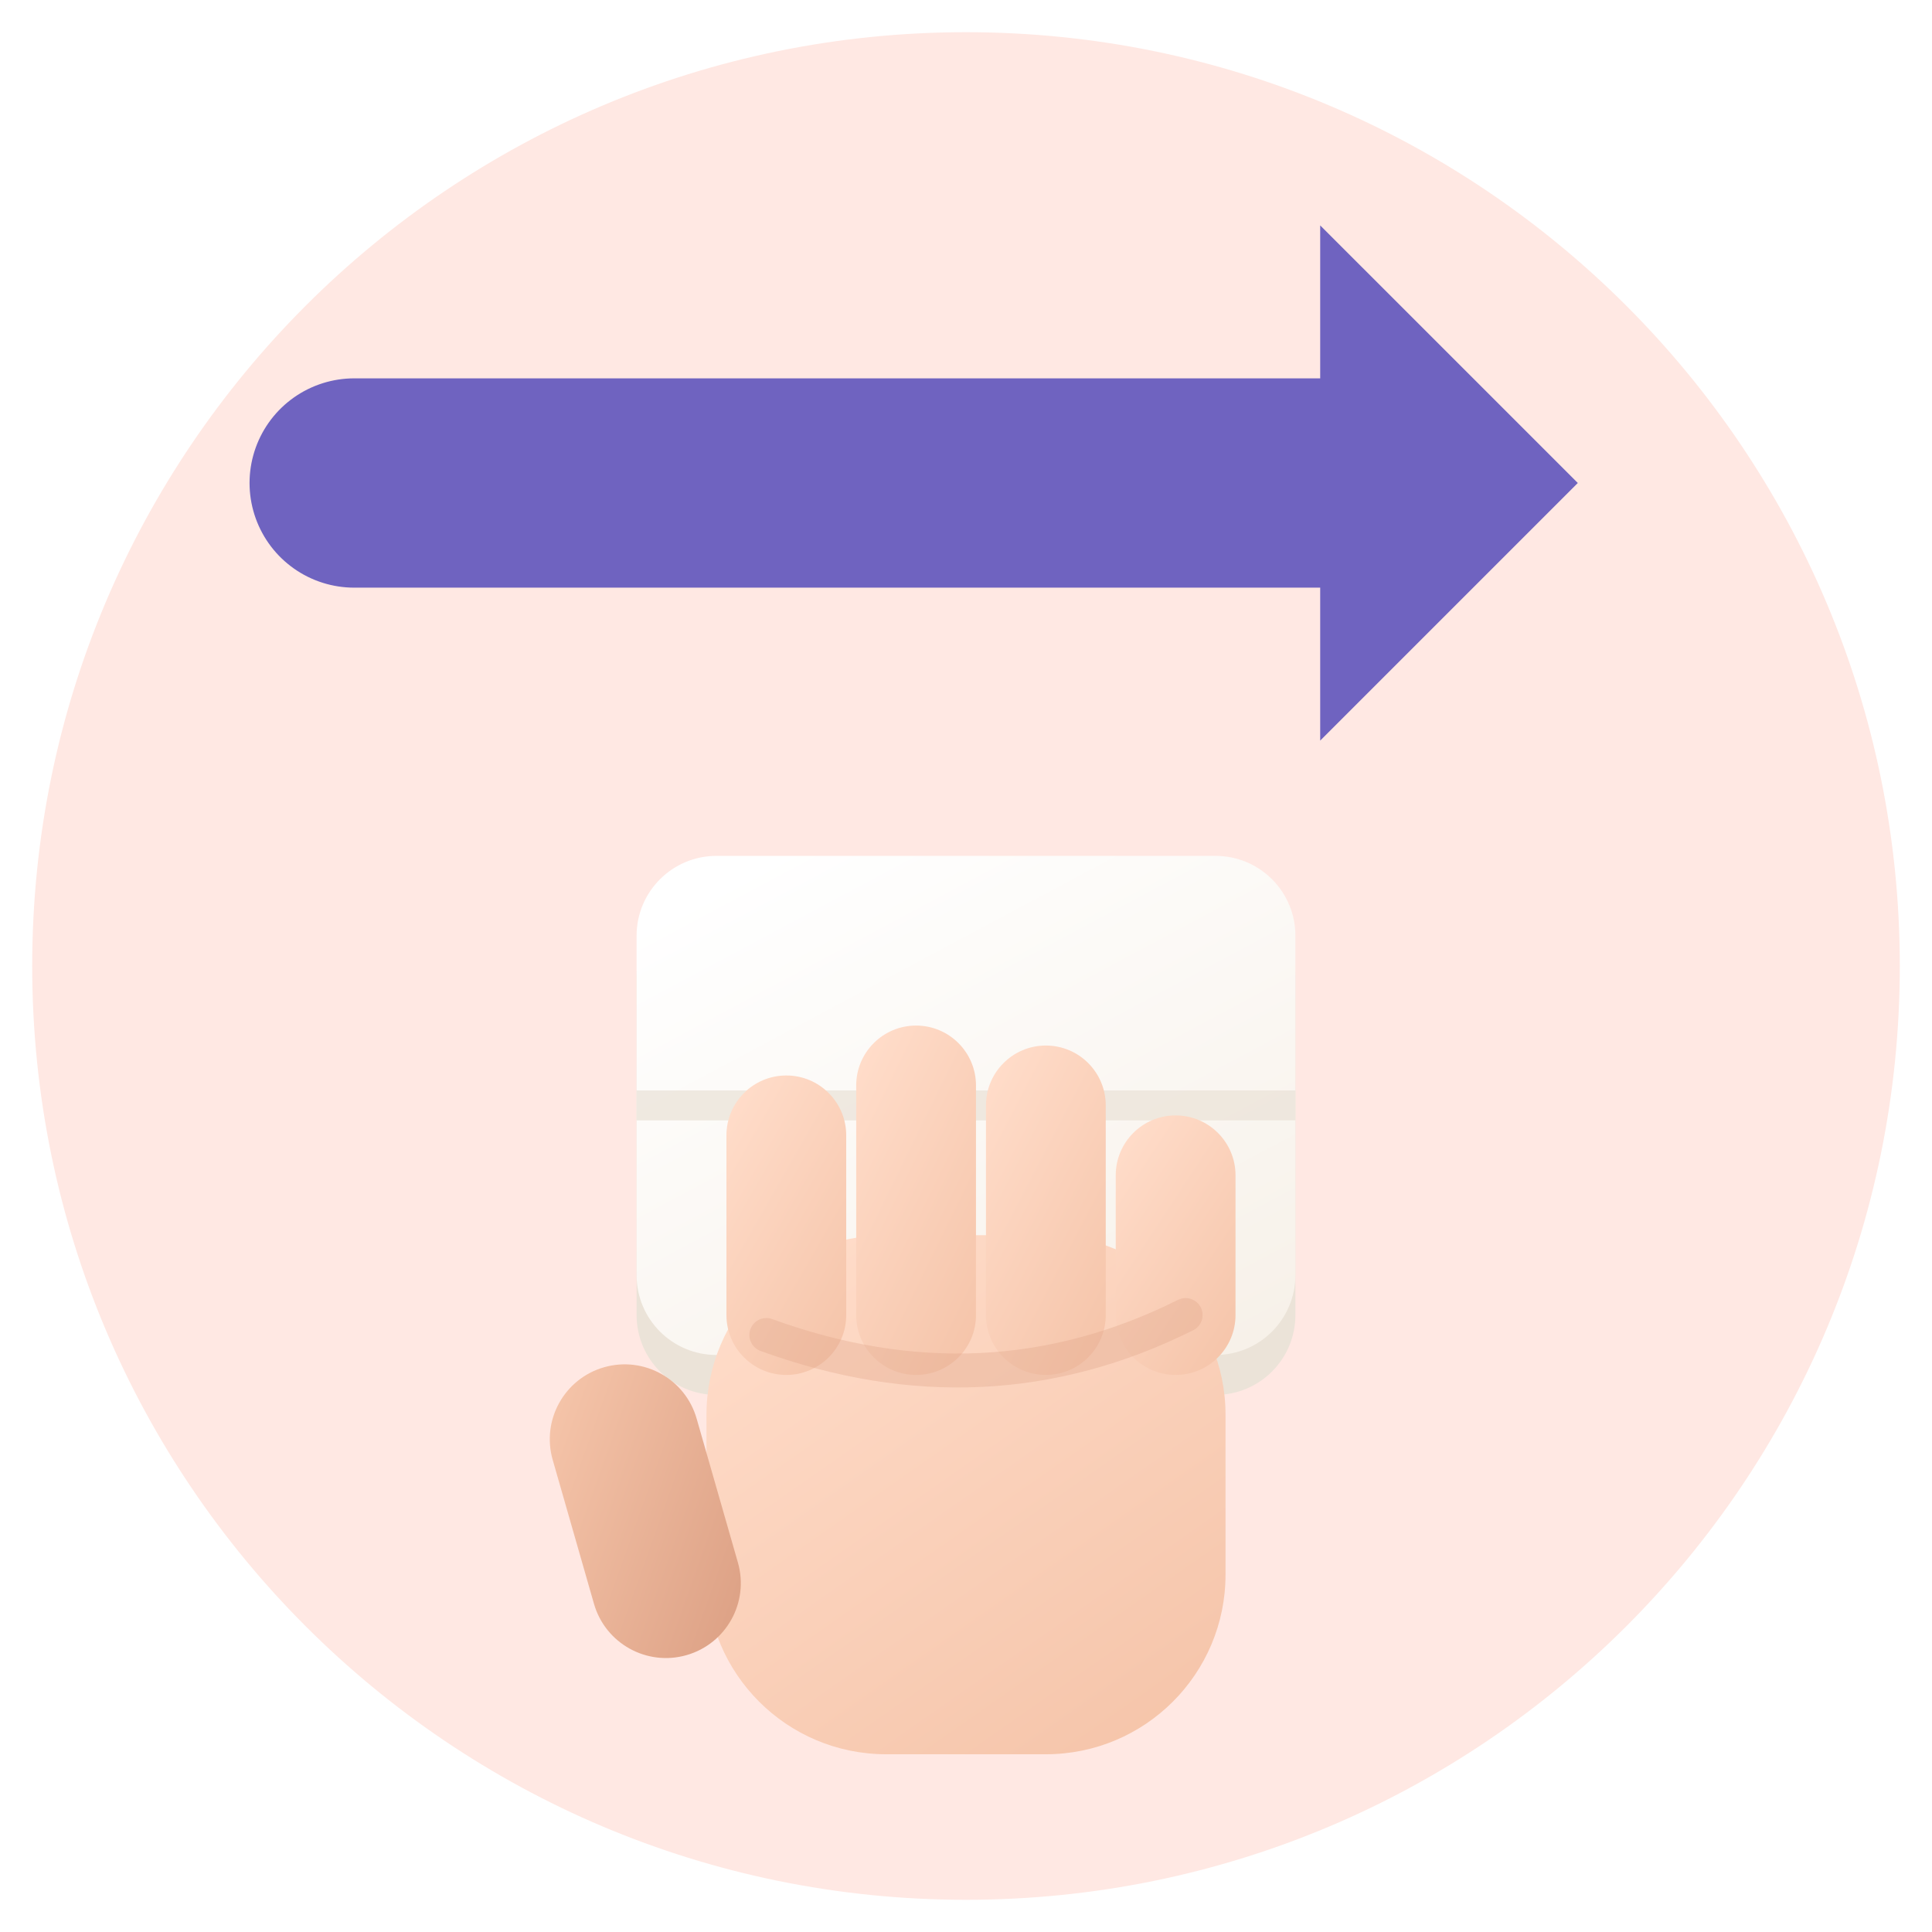
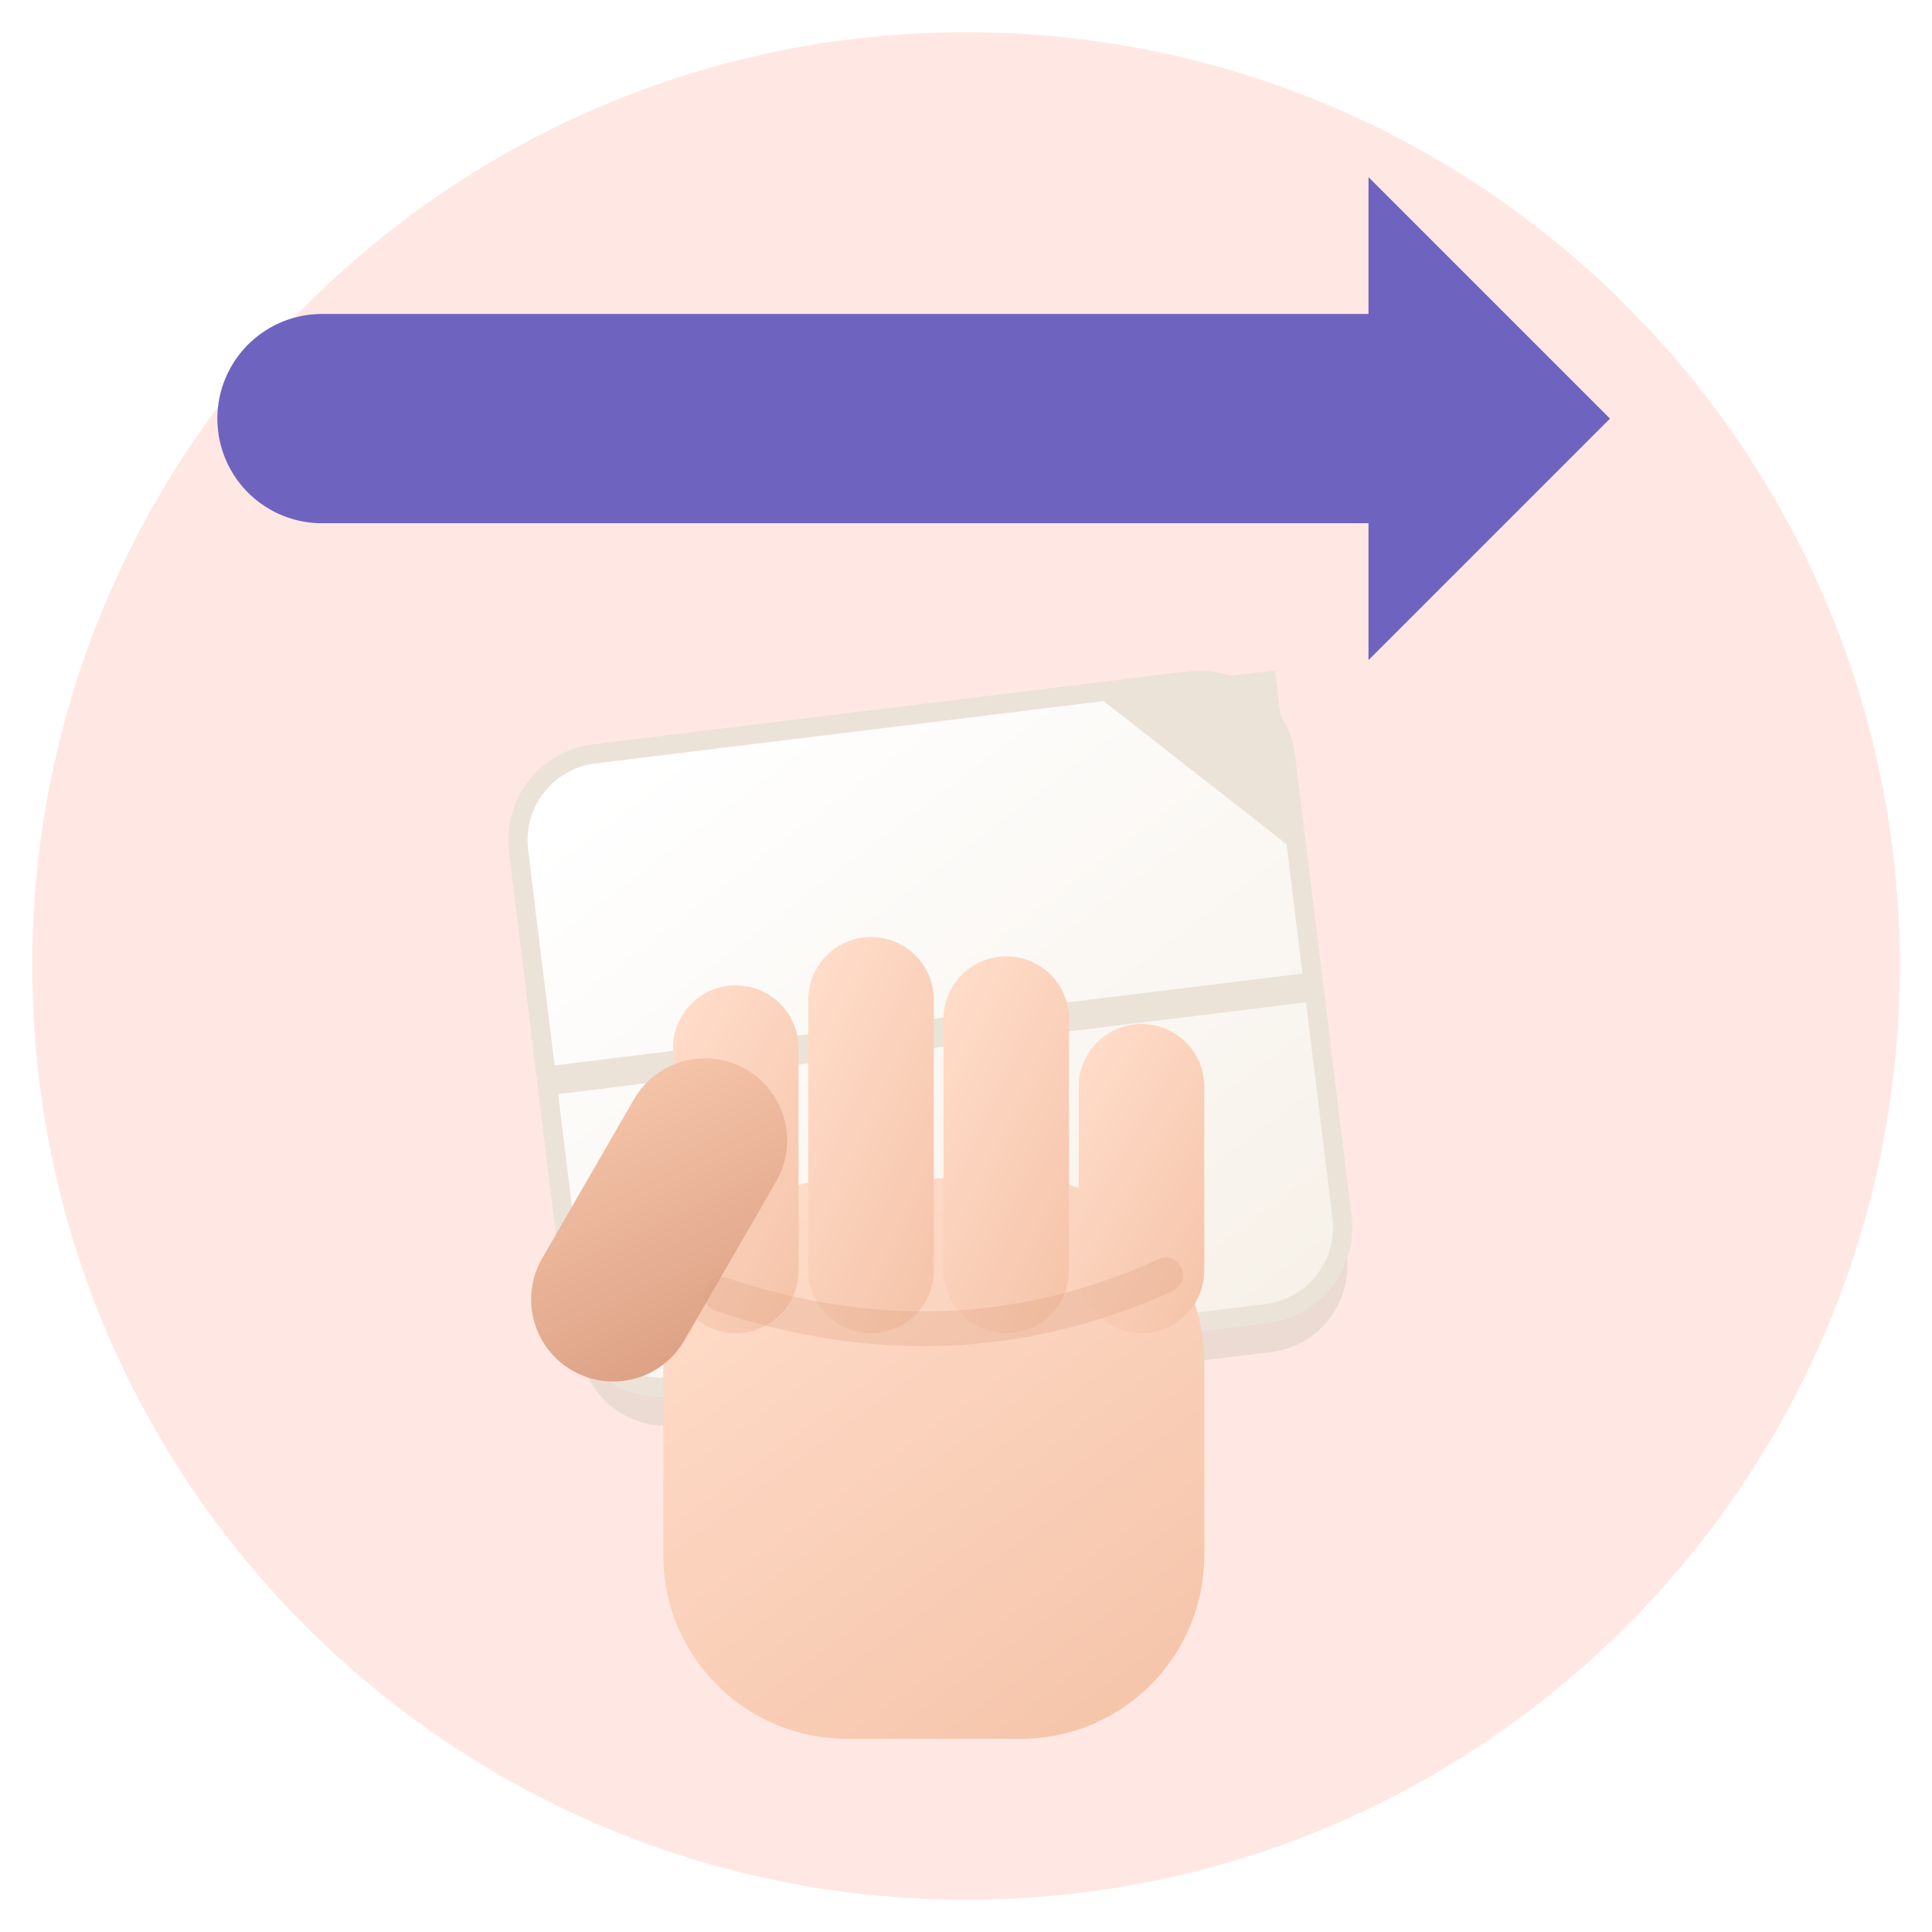
<svg xmlns="http://www.w3.org/2000/svg" viewBox="0 0 120 120" width="120" height="120">
  <defs>
    <linearGradient id="handGrad" x1="0.2" y1="0" x2="0.9" y2="1">
      <stop offset="0" stop-color="#FFDCC9" />
      <stop offset="1" stop-color="#F5C4A9" />
    </linearGradient>
    <linearGradient id="handGradDeep" x1="0.2" y1="0" x2="0.9" y2="1">
      <stop offset="0" stop-color="#F5C4A9" />
      <stop offset="1" stop-color="#DCA084" />
    </linearGradient>
    <linearGradient id="paperSheet" x1="0.2" y1="0" x2="0.9" y2="1">
      <stop offset="0" stop-color="#FFFFFF" />
      <stop offset="1" stop-color="#F7F1E9" />
    </linearGradient>
  </defs>
  <g id="quiz-frontToBack">
    <circle cx="60" cy="60" r="58" fill="#FFE8E3" />
-     <path d="M 22 30 H 82" stroke="#6F63C0" stroke-width="13" stroke-linecap="round" fill="none" />
-     <path d="M 98 30 L 82 14 L 82 46 Z" fill="#6F63C0" />
-     <g transform="translate(60 104) scale(0.62)">
-       <rect x="-33" y="-78" width="66" height="50" rx="8" fill="#EBE3D8" />
-       <rect x="-33" y="-82" width="66" height="50" rx="8" fill="url(#paperSheet)" />
-       <path d="M -33 -57 h 66" stroke="#EBE3D8" stroke-width="3" opacity="0.75" fill="none" />
-       <rect x="-26" y="-44" width="52" height="52" rx="18" fill="url(#handGrad)" />
-       <g transform="rotate(-16 -30 -18)">
-         <rect x="-40" y="-32" width="15" height="30" rx="7.5" fill="url(#handGradDeep)" />
+     <path d="M 20 26 H 85" stroke="#6F63C0" stroke-width="13" stroke-linecap="round" fill="none" />
+     <path d="M 100 26 L 85 11 L 85 41 Z" fill="#6F63C0" />
+     <g transform="translate(58 102) scale(0.6)">
+       <g transform="rotate(-7 0 -60)">
+         <rect x="-40" y="-92" width="80" height="66" rx="9" fill="#D8CEC1" opacity="0.5" />
+         <rect x="-40" y="-96" width="80" height="66" rx="9" fill="url(#paperSheet)" />
+         <rect x="-40" y="-96" width="80" height="66" rx="9" fill="none" stroke="#EBE3D8" stroke-width="2" />
+         <path d="M -40 -63 h 80" stroke="#EBE3D8" stroke-width="3" fill="none" />
+         <path d="M 40 -96 h -19 l 19 19 Z" fill="#EBE3D8" />
      </g>
-       <rect x="-24" y="-60" width="12" height="30" rx="6" fill="url(#handGrad)" />
-       <rect x="-11" y="-65" width="12" height="35" rx="6" fill="url(#handGrad)" />
-       <rect x="2" y="-63" width="12" height="33" rx="6" fill="url(#handGrad)" />
-       <rect x="15" y="-56" width="12" height="26" rx="6" fill="url(#handGrad)" />
-       <path d="M -20 -34 q 22 8 42 -2" stroke="#DCA084" stroke-width="3.4" fill="none" stroke-linecap="round" opacity="0.32" />
+       <rect x="-28" y="-48" width="56" height="58" rx="19" fill="url(#handGrad)" />
+       <rect x="-27" y="-68" width="13" height="36" rx="6.5" fill="url(#handGrad)" />
+       <rect x="-13" y="-73" width="13" height="41" rx="6.5" fill="url(#handGrad)" />
+       <rect x="1" y="-71" width="13" height="39" rx="6.5" fill="url(#handGrad)" />
+       <rect x="15" y="-64" width="13" height="32" rx="6.5" fill="url(#handGrad)" />
+       <g transform="rotate(30 -30 -40)">
+         <rect x="-39" y="-62" width="17" height="36" rx="8.5" fill="url(#handGradDeep)" />
+       </g>
+       <path d="M -22 -36 q 24 8 46 -2" stroke="#DCA084" stroke-width="3.6" fill="none" stroke-linecap="round" opacity="0.3" />
    </g>
  </g>
</svg>
